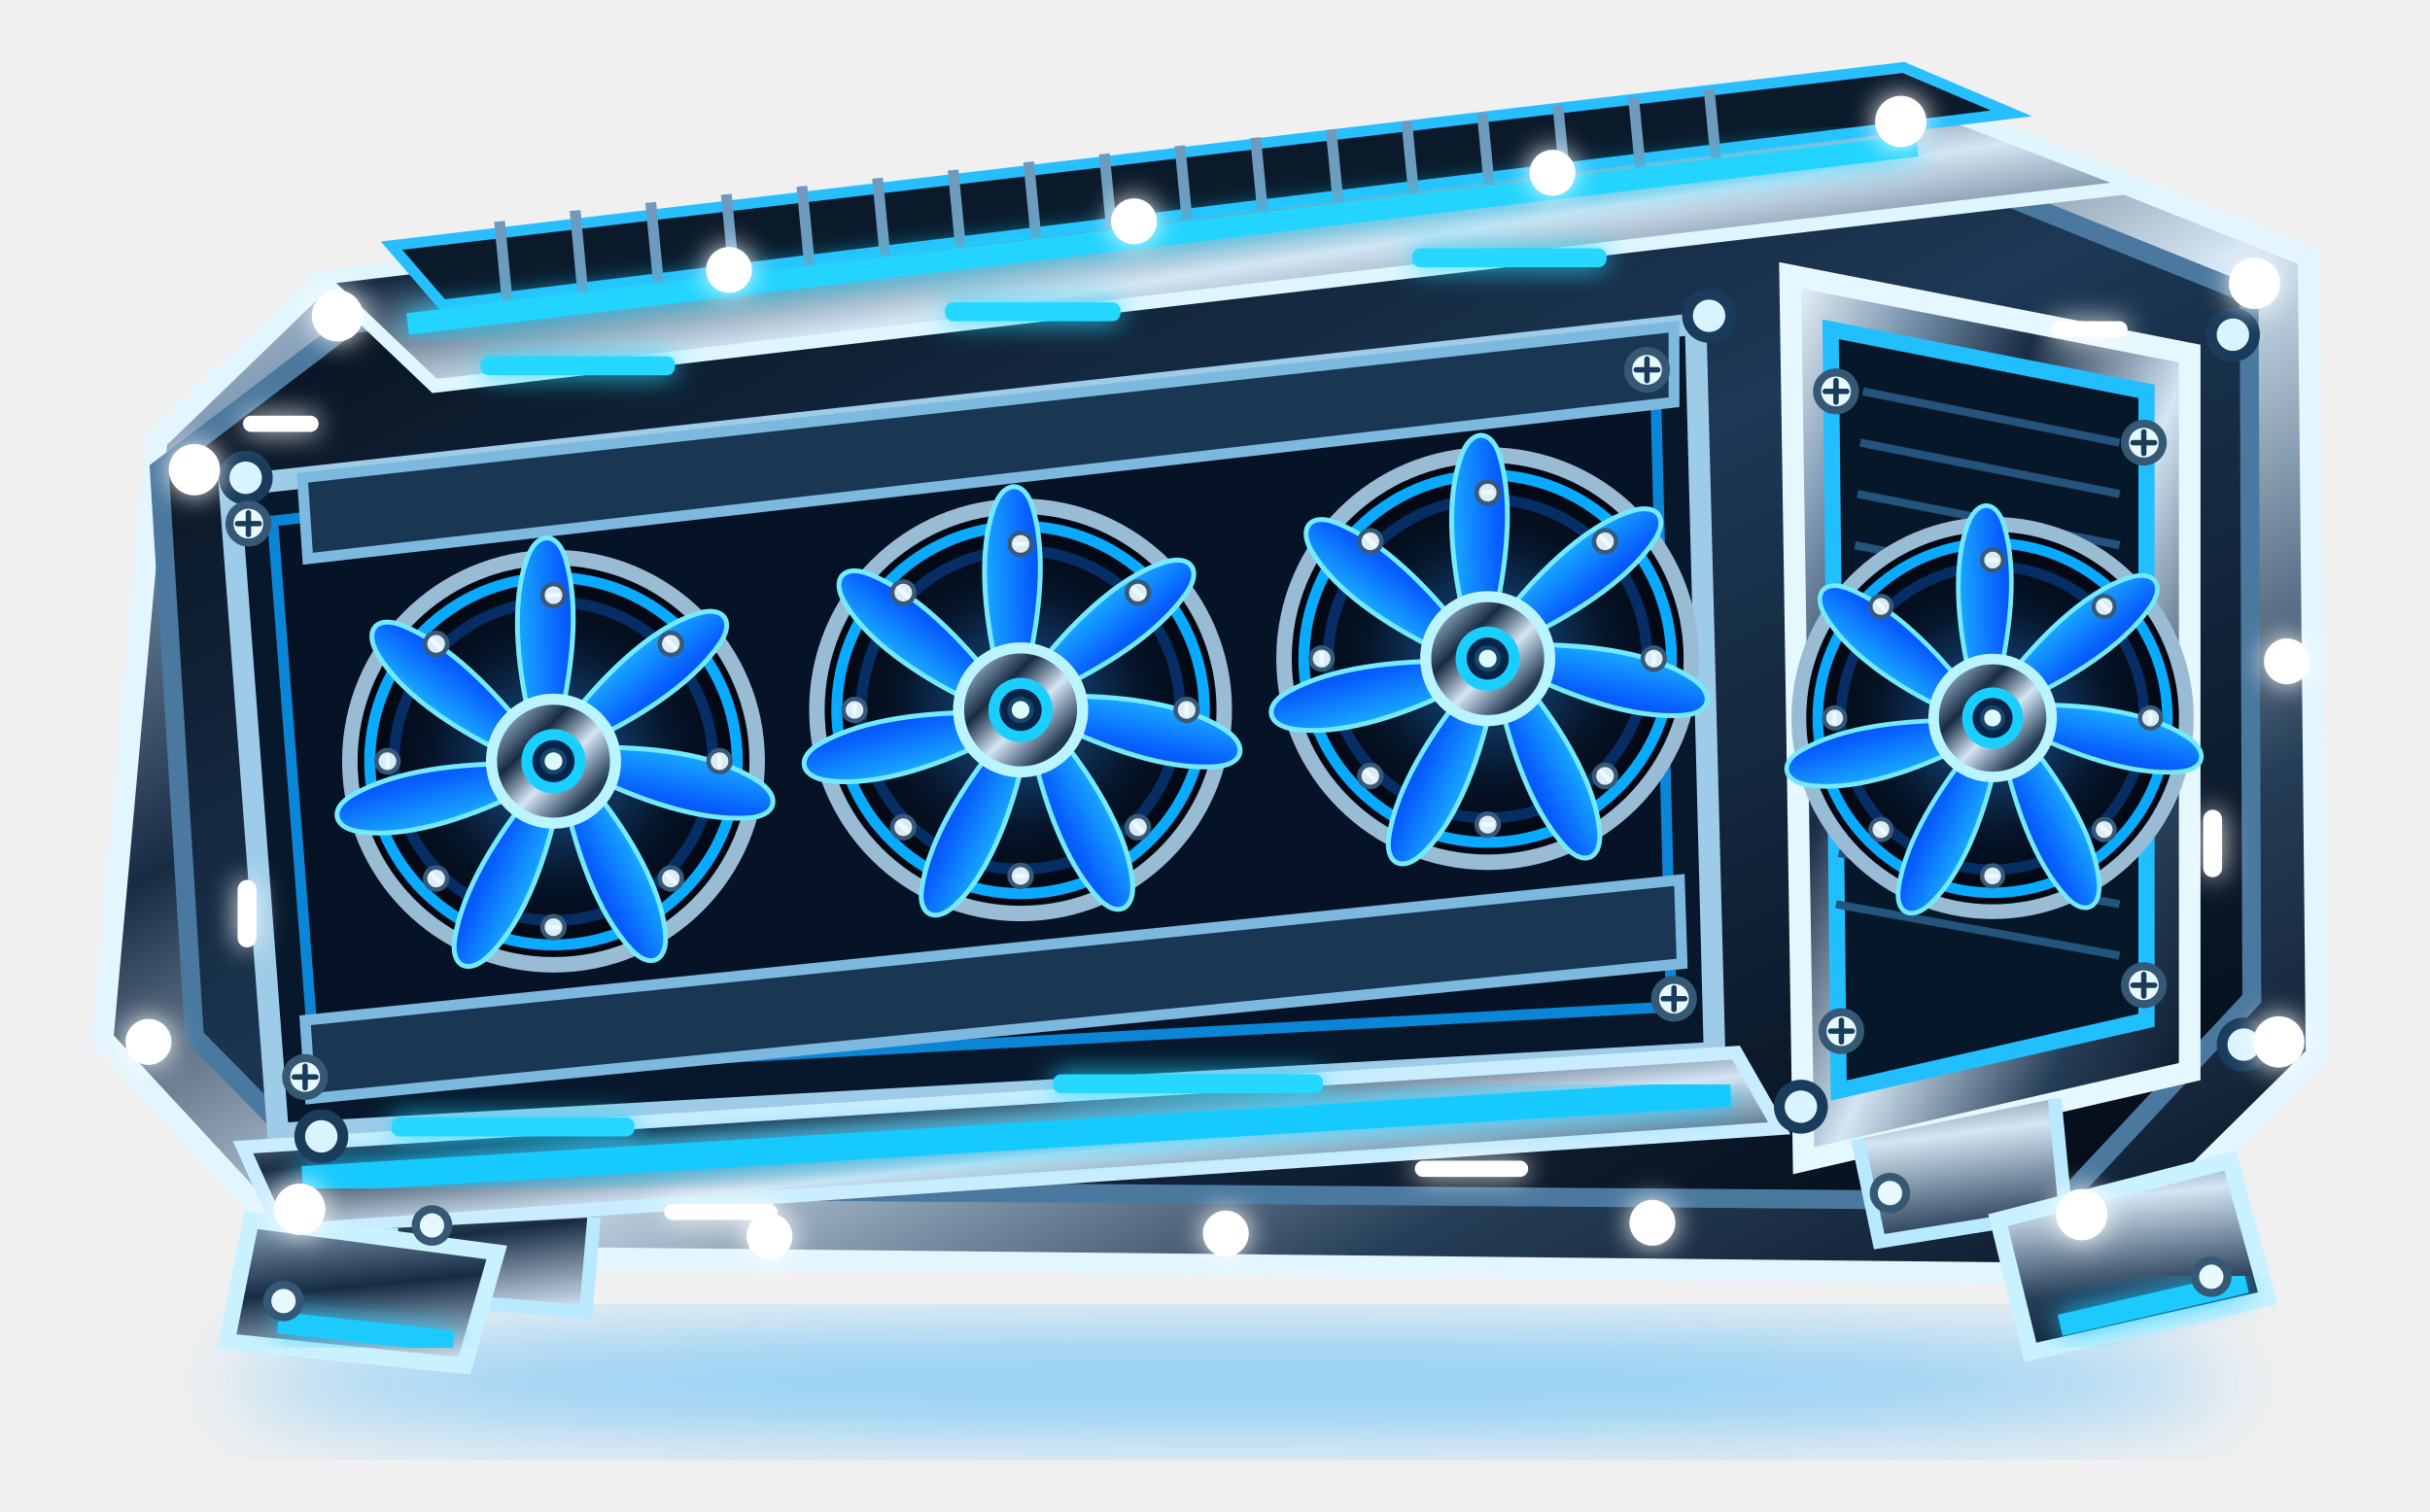
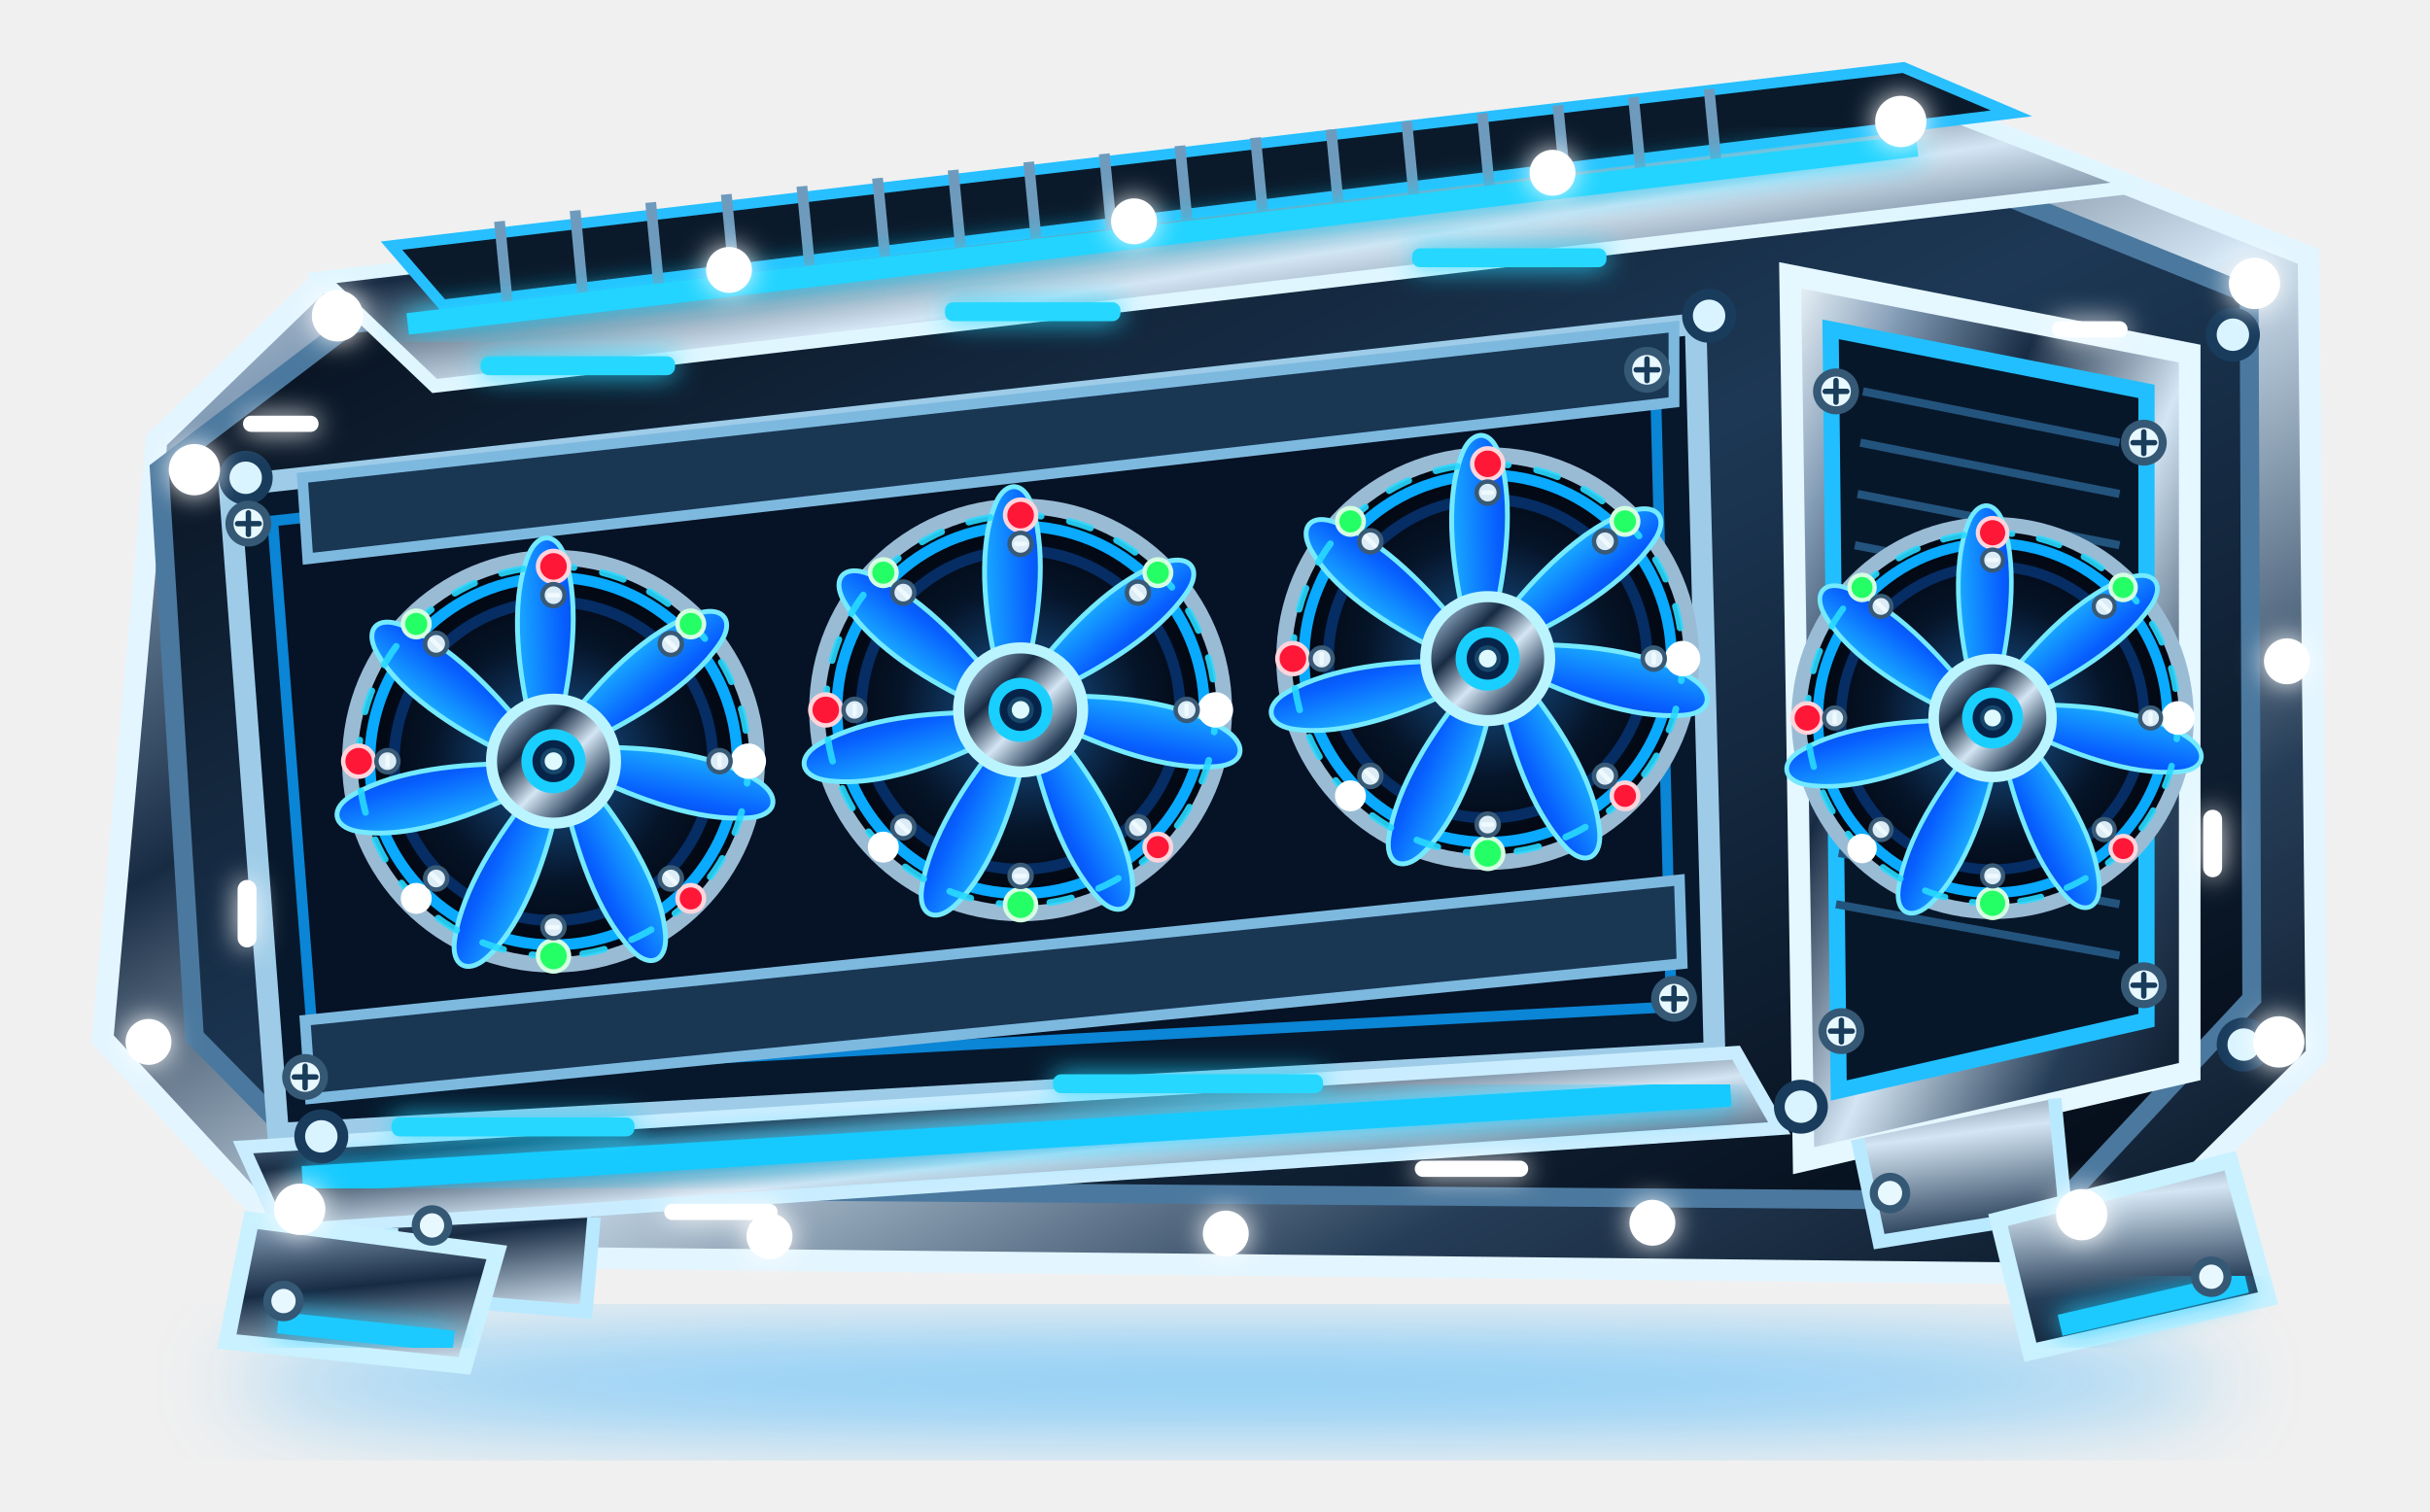
<svg xmlns="http://www.w3.org/2000/svg" viewBox="0 0 900 560">
  <defs>
    <linearGradient id="steel" x1="0" y1="0" x2="1" y2="1">
      <stop stop-color="#f4fbff" />
      <stop offset=".16" stop-color="#829bb5" />
      <stop offset=".34" stop-color="#172b43" />
      <stop offset=".55" stop-color="#d4e6f4" />
      <stop offset=".78" stop-color="#263d57" />
      <stop offset="1" stop-color="#071322" />
    </linearGradient>
    <linearGradient id="dark" x1="0" y1="0" x2="1" y2="1">
      <stop stop-color="#020812" />
      <stop offset=".5" stop-color="#1d3855" />
      <stop offset="1" stop-color="#020812" />
    </linearGradient>
    <linearGradient id="blue" x1="0" y1="0" x2="1" y2="1">
      <stop stop-color="#d7ffff" />
      <stop offset=".25" stop-color="#20caff" />
      <stop offset=".58" stop-color="#075eff" />
      <stop offset="1" stop-color="#031b65" />
    </linearGradient>
    <radialGradient id="fanbg">
      <stop stop-color="#1a5d9e" />
      <stop offset=".65" stop-color="#06152a" />
      <stop offset="1" stop-color="#020711" />
    </radialGradient>
    <filter id="glow">
      <feGaussianBlur stdDeviation="5" result="b" />
      <feMerge>
        <feMergeNode in="b" />
        <feMergeNode in="SourceGraphic" />
      </feMerge>
    </filter>
    <filter id="shadow">
      <feGaussianBlur stdDeviation="16" />
    </filter>
    <g id="fan">
      <circle r="92" fill="#020812" stroke="#9abbd4" stroke-width="7" />
      <circle r="83" fill="url(#fanbg)" stroke="#09aaff" stroke-width="5" />
      <circle r="72" fill="none" stroke="#062d64" stroke-width="5" />
      <g class="fan-rotor" fill="url(#blue)" stroke="#75eaff" stroke-width="2.2" stroke-linejoin="round">
        <animateTransform attributeName="transform" attributeType="XML" type="rotate" from="0 0 0" to="360 0 0" dur="1.15s" repeatCount="indefinite" />
        <path d="M8 -20 C19 -34 42 -60 66 -67 C77 -70 82 -63 75 -53 C62 -34 37 -19 14 -8 Q8 -8 8 -20Z" />
        <path d="M8 -20 C19 -34 42 -60 66 -67 C77 -70 82 -63 75 -53 C62 -34 37 -19 14 -8 Q8 -8 8 -20Z" transform="rotate(51.43)" />
        <path d="M8 -20 C19 -34 42 -60 66 -67 C77 -70 82 -63 75 -53 C62 -34 37 -19 14 -8 Q8 -8 8 -20Z" transform="rotate(102.86)" />
        <path d="M8 -20 C19 -34 42 -60 66 -67 C77 -70 82 -63 75 -53 C62 -34 37 -19 14 -8 Q8 -8 8 -20Z" transform="rotate(154.29)" />
        <path d="M8 -20 C19 -34 42 -60 66 -67 C77 -70 82 -63 75 -53 C62 -34 37 -19 14 -8 Q8 -8 8 -20Z" transform="rotate(205.72)" />
        <path d="M8 -20 C19 -34 42 -60 66 -67 C77 -70 82 -63 75 -53 C62 -34 37 -19 14 -8 Q8 -8 8 -20Z" transform="rotate(257.15)" />
        <path d="M8 -20 C19 -34 42 -60 66 -67 C77 -70 82 -63 75 -53 C62 -34 37 -19 14 -8 Q8 -8 8 -20Z" transform="rotate(308.58)" />
      </g>
+       <g class="fan-led-orbit" fill="none" stroke-linecap="round">
+         <animateTransform attributeName="transform" attributeType="XML" type="rotate" from="0 0 0" to="360 0 0" dur="1.15s" repeatCount="indefinite" />
+         <circle r="88" stroke="#28d9ff" stroke-width="3" stroke-dasharray="10 13" opacity=".9" />
+         <circle cx="0" cy="-88" r="7" fill="#ff1738" stroke="#ffd5dc" stroke-width="2" />
+         <circle cx="62" cy="-62" r="6" fill="#24ff65" stroke="#d5ffe2" stroke-width="2" />
+         <circle cx="88" cy="0" r="7" fill="#ffffff" stroke="#ffffff" stroke-width="2" />
+         <circle cx="62" cy="62" r="6" fill="#ff1738" stroke="#ffd5dc" stroke-width="2" />
+         <circle cx="0" cy="88" r="7" fill="#24ff65" stroke="#d5ffe2" stroke-width="2" />
+         <circle cx="-62" cy="62" r="6" fill="#ffffff" stroke="#ffffff" stroke-width="2" />
+         <circle cx="-88" cy="0" r="7" fill="#ff1738" stroke="#ffd5dc" stroke-width="2" />
+         <circle cx="-62" cy="-62" r="6" fill="#24ff65" stroke="#d5ffe2" stroke-width="2" />
+       </g>
      <circle r="28" fill="url(#steel)" stroke="#baf5ff" stroke-width="5" />
      <circle r="12" fill="#062449" stroke="#19cfff" stroke-width="5" />
      <circle r="5" fill="#dffaff" stroke="#17466b" stroke-width="2" />
      <g fill="#dcecf6" stroke="#385a76" stroke-width="2">
        <circle cx="0" cy="-75" r="5" />
        <circle cx="53" cy="-53" r="5" />
        <circle cx="75" cy="0" r="5" />
        <circle cx="53" cy="53" r="5" />
        <circle cx="0" cy="75" r="5" />
        <circle cx="-53" cy="53" r="5" />
        <circle cx="-75" cy="0" r="5" />
        <circle cx="-53" cy="-53" r="5" />
      </g>
      <g stroke="#effaff" stroke-width="2" stroke-linecap="round">
        <path d="M-2 -75 2 -75M51 -55 55 -51M75 -2 75 2M51 51 55 55M-2 75 2 75M-55 51 -51 55M-75 -2 -75 2M-55 -55 -51 -51" />
      </g>
    </g>
  </defs>
  <ellipse cx="455" cy="512" rx="370" ry="24" fill="#009dff" opacity=".4" filter="url(#shadow)" />
  <path d="M38 385 58 163 118 105 704 35 855 95 858 391 776 472 112 465Z" fill="url(#steel)" stroke="#e3f5ff" stroke-width="8" />
  <path d="M59 174 130 120 699 55 833 109 834 370 764 445 127 440 72 384Z" fill="url(#dark)" stroke="#4b789e" stroke-width="7" />
  <path d="M119 103 701 34 792 69 161 143Z" fill="url(#steel)" stroke="#dff6ff" stroke-width="5" />
  <path d="M145 91 705 25 745 42 164 113Z" fill="#0b1a2b" stroke="#27bfff" stroke-width="4" />
  <g stroke="#6e9bbd" stroke-width="4">
    <path d="M185 82 188 113M213 78 216 110M241 75 244 106M269 72 272 103M297 69 300 100M325 66 328 97M353 63 356 94M381 60 384 91M409 57 412 88M437 54 440 85M465 51 468 82M493 48 496 79M521 45 524 76M549 42 552 73M577 39 580 70M605 36 608 67M633 33 636 64" />
  </g>
  <path d="M151 120 710 54" stroke="#21d4ff" stroke-width="8" filter="url(#glow)" />
  <path d="M85 180 628 120 635 390 103 420Z" fill="#07182c" stroke="#9ecce8" stroke-width="8" />
  <path d="M101 193 613 137 619 373 117 400Z" fill="#061225" stroke="#0b85d5" stroke-width="4" />
  <g fill="#193653" stroke="#7db9df" stroke-width="4">
    <path d="M112 177 620 121 620 149 114 207Z" />
    <path d="M113 378 622 326 623 357 115 407Z" />
  </g>
  <g transform="translate(205 282) scale(.82)">
    <use href="#fan" />
  </g>
  <g transform="translate(378 263) scale(.82)">
    <use href="#fan" />
  </g>
  <g transform="translate(551 244) scale(.82)">
    <use href="#fan" />
  </g>
  <path d="M663 102 811 131 811 397 668 430Z" fill="url(#steel)" stroke="#e5f7ff" stroke-width="8" />
  <path d="M678 122 795 145 795 378 681 404Z" fill="#07172a" stroke="#21bfff" stroke-width="6" />
  <g stroke="#23547d" stroke-width="3">
    <path d="M690 145 785 164M689 164 785 183M688 183 785 202M687 202 785 221M686 221 785 240M685 240 785 259M684 259 785 278M683 278 785 297M682 297 785 316M681 316 785 335M680 335 785 354" />
  </g>
  <g transform="translate(738 266) scale(.78)">
    <use href="#fan" />
  </g>
  <path d="M90 425 643 390 659 418 104 456Z" fill="url(#steel)" stroke="#c9edff" stroke-width="5" />
  <path d="M112 437 641 405" stroke="#12caff" stroke-width="10" filter="url(#glow)" />
  <path d="M145 455 145 480 217 486 220 451M688 422 696 460 765 449 761 407" fill="url(#steel)" stroke="#b9e9ff" stroke-width="5" />
  <g fill="#25d8ff" filter="url(#glow)">
    <rect x="178" y="132" width="72" height="7" rx="3" />
    <rect x="350" y="112" width="65" height="7" rx="3" />
    <rect x="523" y="92" width="72" height="7" rx="3" />
    <rect x="145" y="414" width="90" height="7" rx="3" />
    <rect x="390" y="398" width="100" height="7" rx="3" />
  </g>
  <path d="M93 452 84 497 172 506 184 464ZM740 452 752 501 840 481 826 430Z" fill="url(#steel)" stroke="#c9f1ff" stroke-width="6" />
  <path d="M103 490 168 497M763 491 832 475" stroke="#1acaff" stroke-width="8" filter="url(#glow)" />
  <g fill="#d9f4ff" stroke="#193c5d" stroke-width="4">
    <circle cx="91" cy="177" r="8" />
    <circle cx="633" cy="117" r="8" />
    <circle cx="667" cy="410" r="8" />
    <circle cx="119" cy="421" r="8" />
    <circle cx="827" cy="124" r="8" />
    <circle cx="831" cy="387" r="8" />
  </g>
  <style>
@keyframes rgbStroke {
  0%, 29% { stroke:#ff1738; }
  33%, 62% { stroke:#24ff65; }
  66%, 95% { stroke:#ffffff; }
  100% { stroke:#ff1738; }
}
@keyframes rgbBulbColor {
  0%, 29% { stroke:#ff1738; fill:#ff1738; }
  33%, 62% { stroke:#24ff65; fill:#24ff65; }
  66%, 95% { stroke:#ffffff; fill:#ffffff; }
  100% { stroke:#ff1738; fill:#ff1738; }
}
@keyframes rgbStripColor {
  0%, 29% { fill:#ff1738; }
  33%, 62% { fill:#24ff65; }
  66%, 95% { fill:#ffffff; }
  100% { fill:#ff1738; }
}
@keyframes rgbGlow {
  0%, 29% { opacity:1; filter:url(#glowRed); }
  33%, 62% { opacity:1; filter:url(#glowGreen); }
  66%, 95% { opacity:1; filter:url(#glowWhite); }
  100% { opacity:1; filter:url(#glowRed); }
}
@keyframes chase {
  0%, 100% { opacity:1; }
  50% { opacity:.22; }
}
.rgb-edge { fill:none; stroke-width:6; stroke-linecap:round; animation:rgbStroke 2.4s infinite, rgbGlow 2.4s infinite; }
.rgb-edge-inner { fill:none; stroke-width:4; stroke-linecap:round; animation:rgbStroke 2.4s infinite; animation-delay:.35s; }
.rgb-bulb { stroke-width:3; animation:rgbBulbColor 2.4s infinite, rgbGlow 2.4s infinite; }
.rgb-bulb:nth-of-type(2n) { animation-delay:.25s; }
.rgb-bulb:nth-of-type(3n) { animation-delay:.5s; }
.rgb-strip { animation:rgbStripColor 2.4s infinite, chase 1.2s infinite; }
@media (prefers-reduced-motion: reduce) { .rgb-edge,.rgb-edge-inner,.rgb-bulb,.rgb-strip { animation:none; } }
</style>
  <defs>
    <filter id="glowRed" x="-80%" y="-80%" width="260%" height="260%">
      <feGaussianBlur stdDeviation="10" result="b" />
      <feGaussianBlur stdDeviation="4" in="SourceGraphic" result="s" />
      <feMerge>
        <feMergeNode in="b" />
        <feMergeNode in="b" />
        <feMergeNode in="s" />
        <feMergeNode in="SourceGraphic" />
      </feMerge>
    </filter>
    <filter id="glowGreen" x="-80%" y="-80%" width="260%" height="260%">
      <feGaussianBlur stdDeviation="10" result="b" />
      <feGaussianBlur stdDeviation="4" in="SourceGraphic" result="s" />
      <feMerge>
        <feMergeNode in="b" />
        <feMergeNode in="b" />
        <feMergeNode in="s" />
        <feMergeNode in="SourceGraphic" />
      </feMerge>
    </filter>
    <filter id="glowWhite" x="-80%" y="-80%" width="260%" height="260%">
      <feGaussianBlur stdDeviation="10" result="b" />
      <feGaussianBlur stdDeviation="4" in="SourceGraphic" result="s" />
      <feMerge>
        <feMergeNode in="b" />
        <feMergeNode in="b" />
        <feMergeNode in="s" />
        <feMergeNode in="SourceGraphic" />
      </feMerge>
    </filter>
  </defs>
  <g>
    <path class="rgb-edge" d="M62 170 126 111 701 43 844 102 849 390 771 456 111 451 57 389Z" />
    <path class="rgb-edge-inner" d="M80 388 112 435 645 402M674 421 759 439 824 385M143 103 704 37M119 425 640 393" />
  </g>
  <g filter="url(#glow)">
    <g fill="#ffffff" stroke="#ffffff" class="rgb-bulb">
      <circle cx="72" cy="174" r="8" />
      <circle cx="125" cy="117" r="8" />
      <circle cx="270" cy="100" r="7" />
      <circle cx="420" cy="82" r="7" />
      <circle cx="575" cy="64" r="7" />
      <circle cx="704" cy="45" r="8" />
      <circle cx="835" cy="105" r="8" />
      <circle cx="847" cy="245" r="7" />
      <circle cx="844" cy="386" r="8" />
      <circle cx="771" cy="450" r="8" />
      <circle cx="612" cy="453" r="7" />
      <circle cx="454" cy="457" r="7" />
      <circle cx="285" cy="458" r="7" />
      <circle cx="111" cy="448" r="8" />
      <circle cx="55" cy="386" r="7" />
    </g>
    <g fill="#ffffff" class="rgb-strip">
      <rect x="90" y="154" width="28" height="6" rx="3" />
      <rect x="760" y="119" width="28" height="6" rx="3" />
      <rect x="816" y="300" width="7" height="25" rx="3.5" />
      <rect x="88" y="326" width="7" height="25" rx="3.5" />
      <rect x="246" y="446" width="42" height="6" rx="3" />
      <rect x="524" y="430" width="42" height="6" rx="3" />
    </g>
  </g>
  <g fill="#e8f8ff" stroke="#355875" stroke-width="3">
    <circle cx="92" cy="194" r="7" />
    <circle cx="610" cy="137" r="7" />
    <circle cx="113" cy="399" r="7" />
    <circle cx="620" cy="370" r="7" />
    <circle cx="680" cy="145" r="7" />
    <circle cx="794" cy="164" r="7" />
    <circle cx="682" cy="382" r="7" />
    <circle cx="794" cy="365" r="7" />
    <circle cx="160" cy="454" r="6" />
    <circle cx="700" cy="442" r="6" />
    <circle cx="105" cy="482" r="6" />
    <circle cx="819" cy="473" r="6" />
  </g>
  <g stroke="#183c5a" stroke-width="2" stroke-linecap="round">
    <path d="M88 194 96 194M92 190 92 198M606 137 614 137M610 133 610 141M109 399 117 399M113 395 113 403M616 370 624 370M620 366 620 374M676 145 684 145M680 141 680 149M790 164 798 164M794 160 794 168M678 382 686 382M682 378 682 386M790 365 798 365M794 361 794 369" />
  </g>
</svg>
